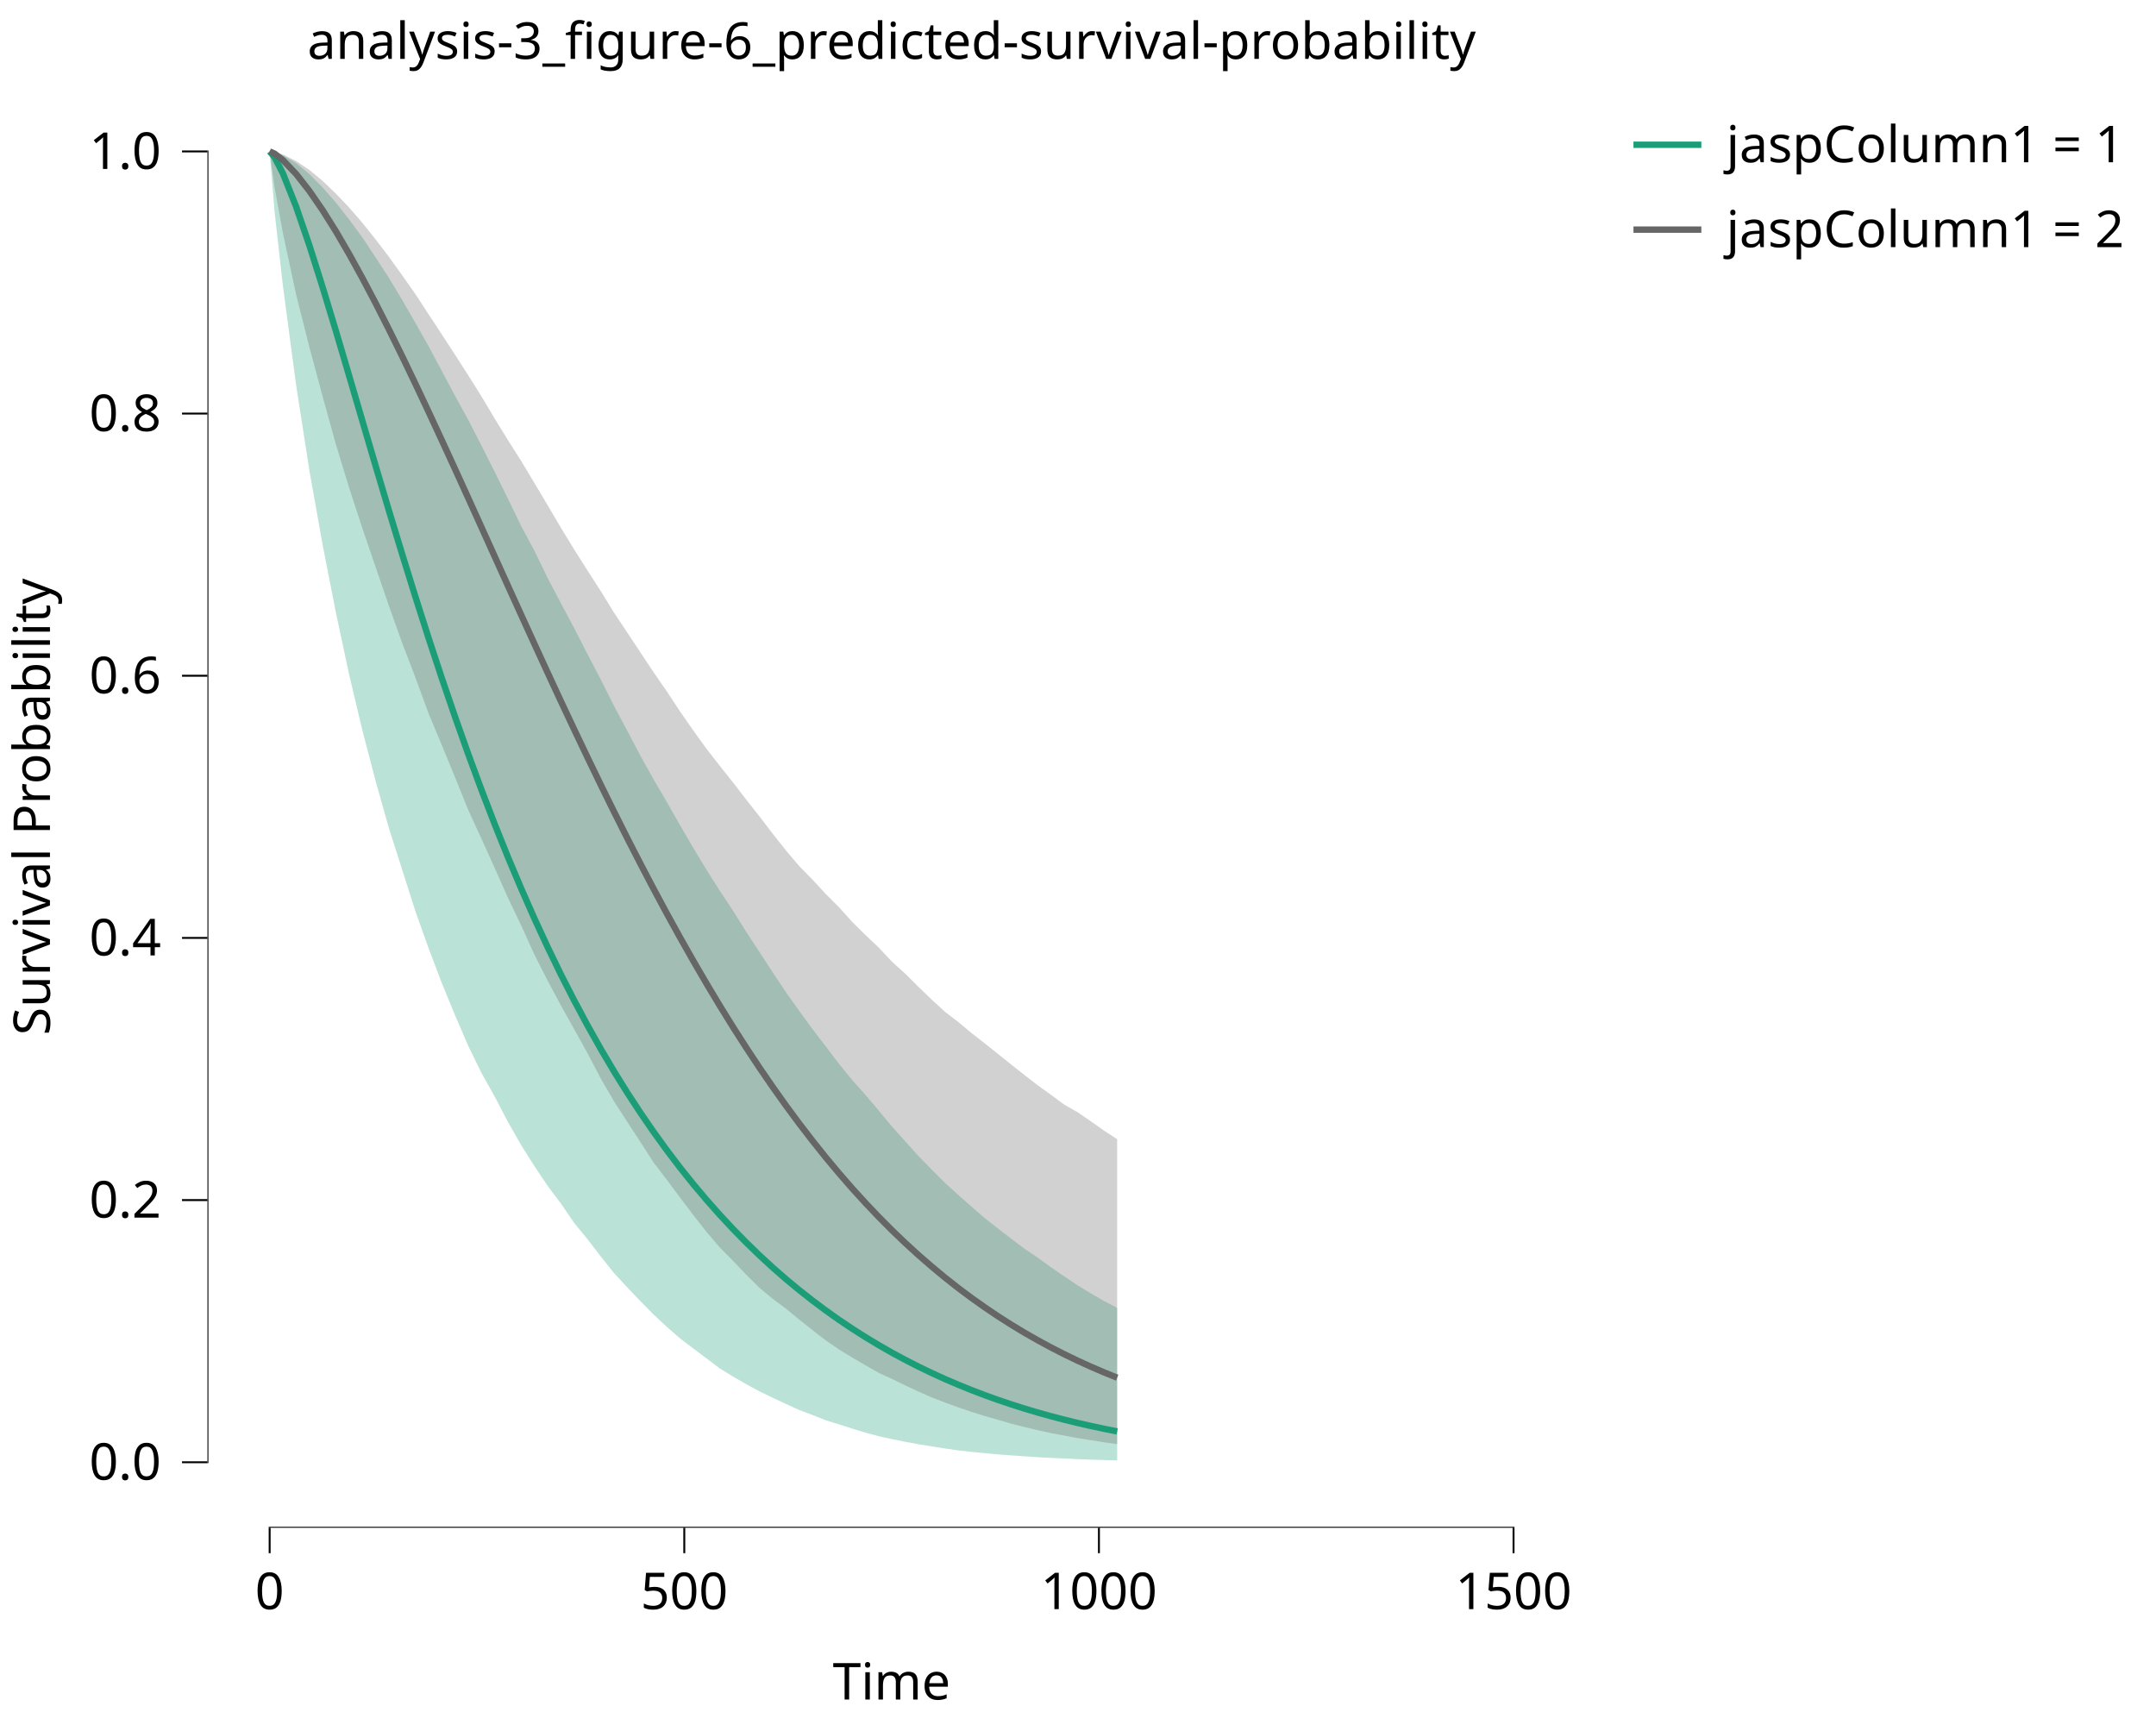
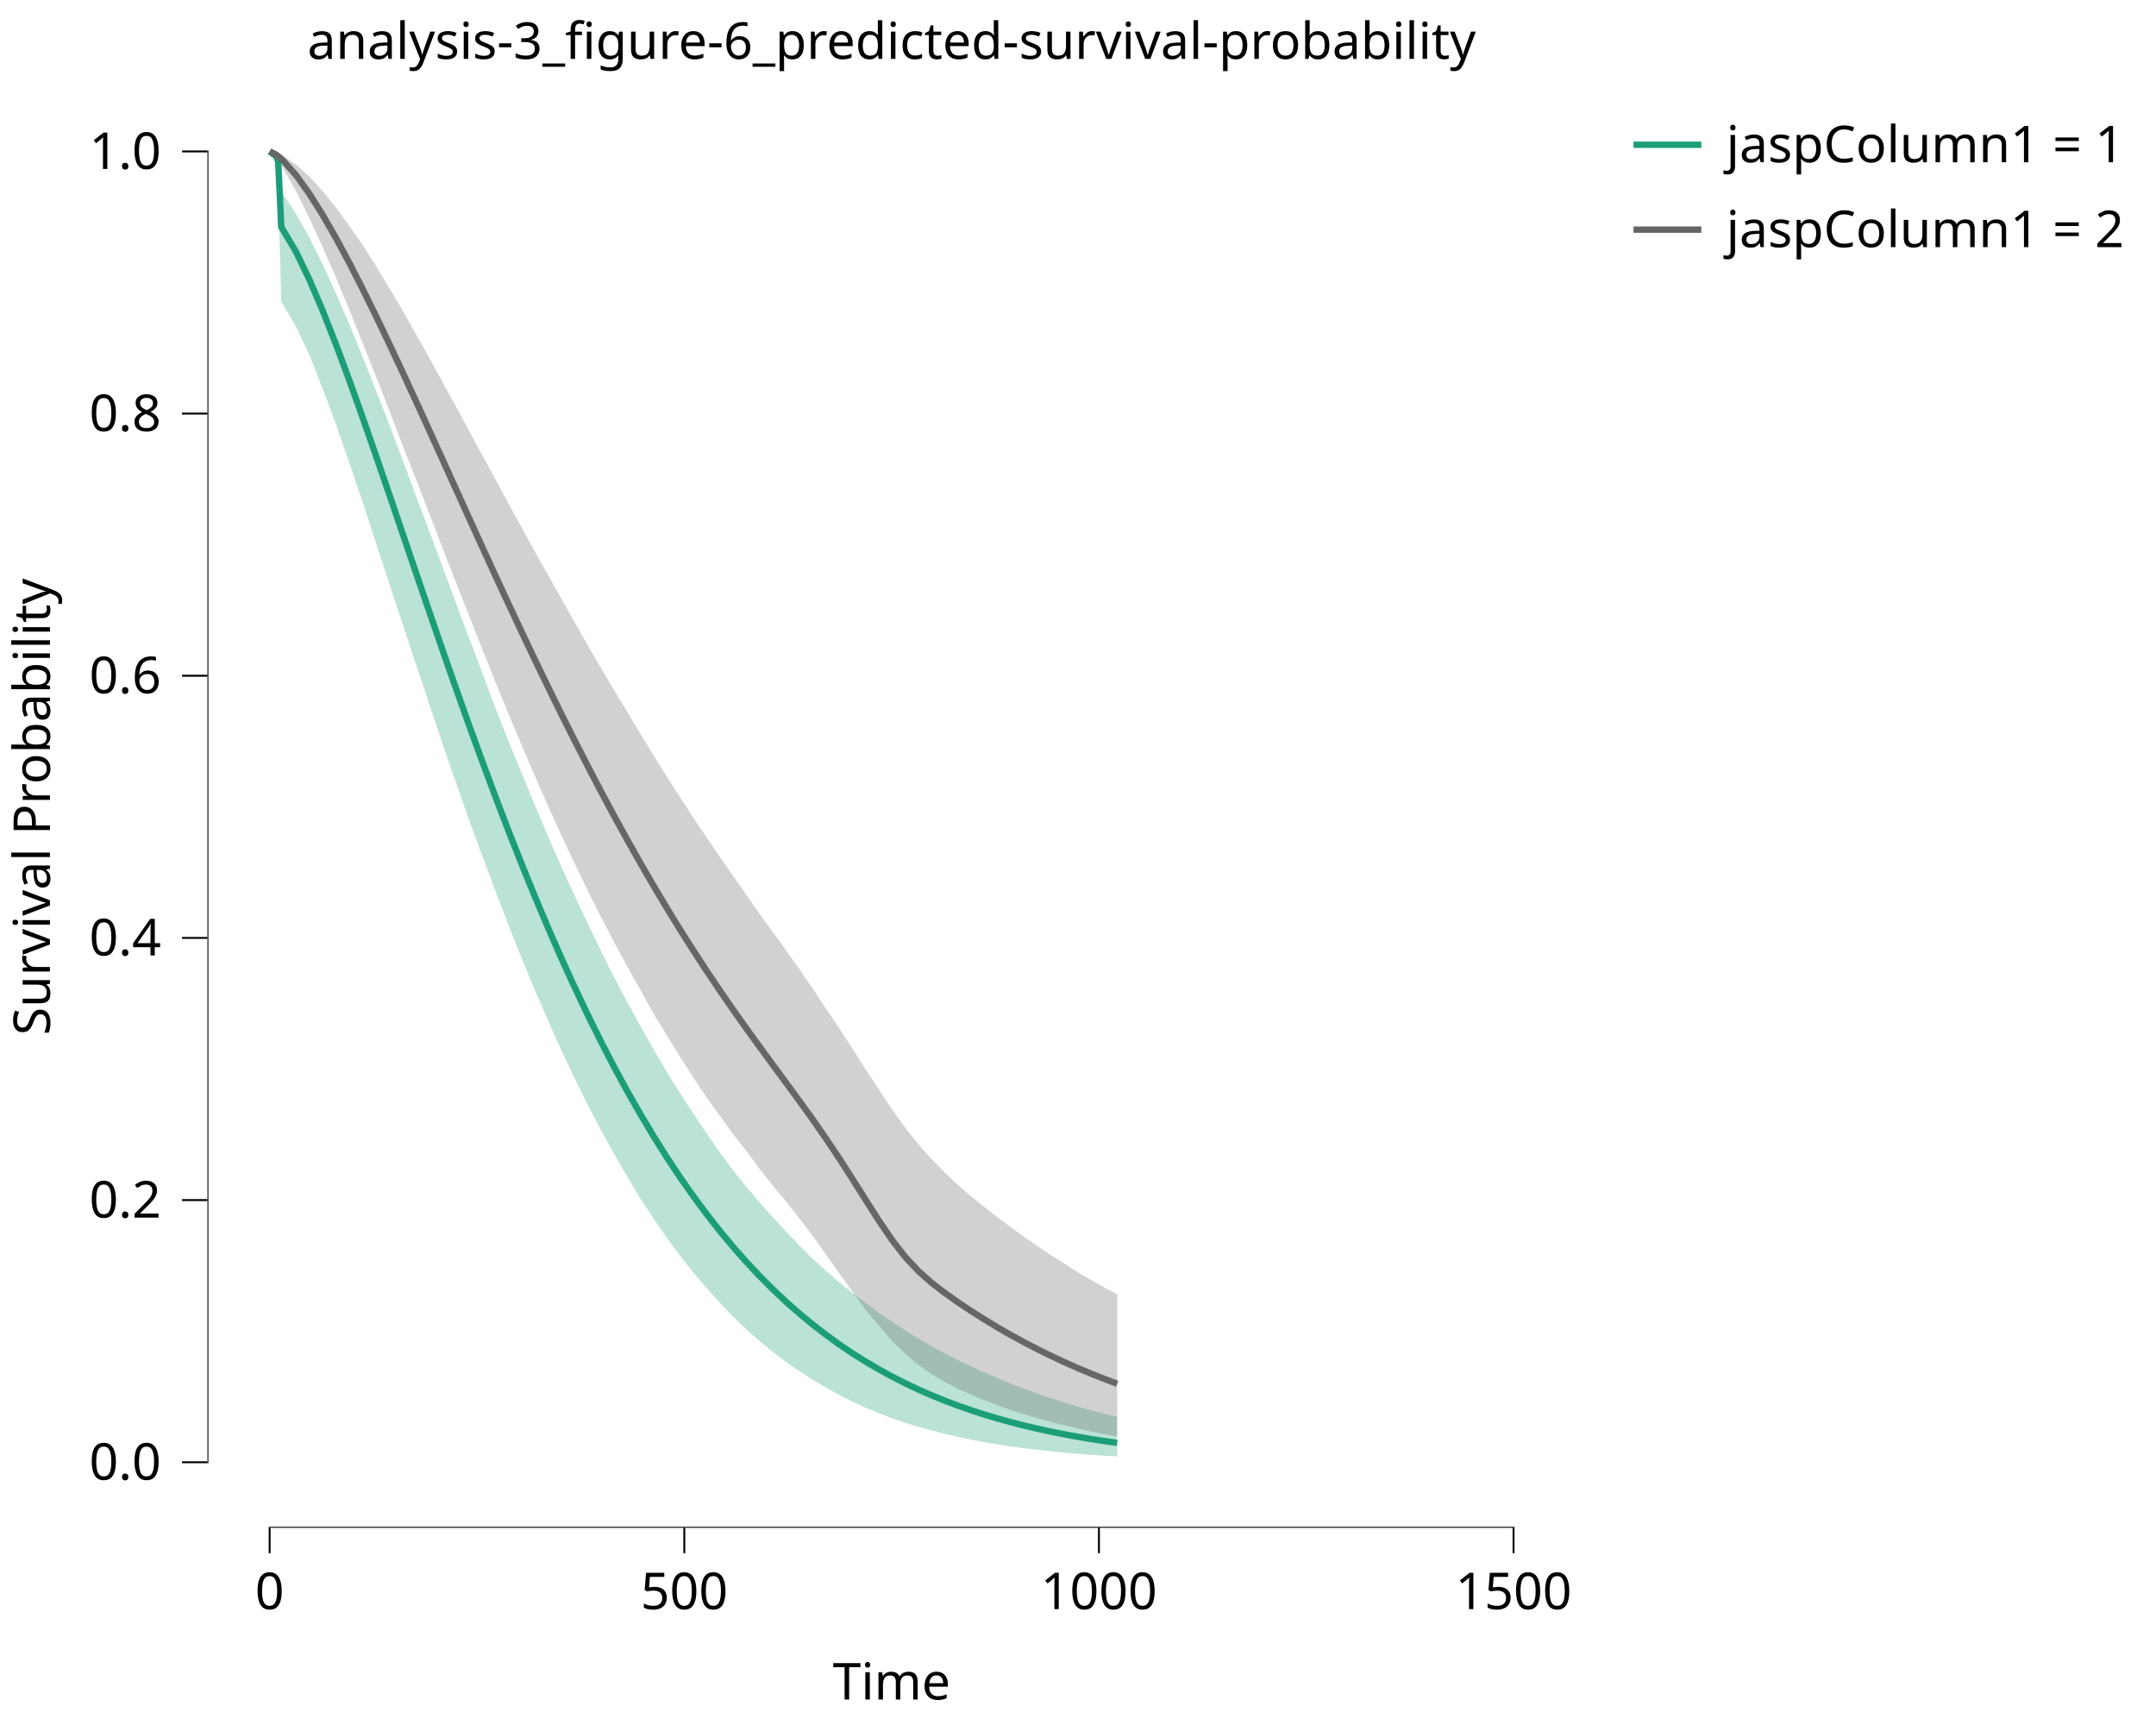
<svg xmlns="http://www.w3.org/2000/svg" class="svglite" data-engine-version="2.0" width="720.00pt" height="576.00pt" viewBox="0 0 720.00 576.00">
  <defs>
    <style type="text/css">
    .svglite line, .svglite polyline, .svglite polygon, .svglite path, .svglite rect, .svglite circle {
      fill: none;
      stroke: #000000;
      stroke-linecap: round;
      stroke-linejoin: round;
      stroke-miterlimit: 10.00;
    }
  </style>
  </defs>
  <rect width="100%" height="100%" style="stroke: none; fill: #FFFFFF;" />
  <defs>
    <clipPath id="cpMC4wMHw3MjAuMDB8MC4wMHw1NzYuMDA=">
      <rect x="0.00" y="0.00" width="720.00" height="576.00" />
    </clipPath>
  </defs>
  <g clip-path="url(#cpMC4wMHw3MjAuMDB8MC4wMHw1NzYuMDA=)">
    <rect x="-0" y="0.00" width="720.00" height="576.00" style="stroke-width: 10.67; stroke: none;" />
  </g>
  <defs>
    <clipPath id="cpNjkuMjh8NTI2LjIyfDI4LjY4fDUxMC4xNA==">
      <rect x="69.28" y="28.68" width="456.94" height="481.46" />
    </clipPath>
  </defs>
  <g clip-path="url(#cpNjkuMjh8NTI2LjIyfDI4LjY4fDUxMC4xNA==)">
    <rect x="69.28" y="28.68" width="456.94" height="481.46" style="stroke-width: 10.67; stroke: none;" />
-     <polygon points="90.05,50.56 91.71,50.81 94.48,51.83 98.90,54.49 103.32,58.13 107.74,62.60 112.17,67.66 116.59,73.29 121.01,79.28 125.43,85.94 129.85,92.75 134.28,100.12 138.70,107.79 143.12,115.60 147.54,123.88 151.97,132.19 156.39,140.23 160.81,148.84 165.23,157.62 169.65,166.58 174.08,175.73 178.50,183.98 182.92,193.08 187.34,201.47 191.77,209.80 196.19,218.42 200.61,226.86 205.03,235.69 209.45,243.96 213.88,252.41 218.30,260.32 222.72,267.86 227.14,275.61 231.57,283.23 235.99,290.53 240.41,297.50 244.83,304.17 249.26,311.25 253.68,317.98 258.10,324.77 262.52,331.41 266.94,337.61 271.37,343.68 275.79,349.44 280.21,355.28 284.63,360.68 289.06,365.64 293.48,370.87 297.90,376.20 302.32,381.14 306.74,386.04 311.17,390.58 315.59,394.99 320.01,399.01 324.43,402.90 328.86,406.75 333.28,410.23 337.70,413.63 342.12,416.98 346.55,419.94 350.97,423.16 355.39,426.19 359.81,429.15 364.23,431.85 368.66,434.41 373.08,436.74 373.08,487.64 368.66,487.53 364.23,487.39 359.81,487.22 355.39,487.01 350.97,486.80 346.55,486.57 342.12,486.28 337.70,485.97 333.28,485.64 328.86,485.23 324.43,484.80 320.01,484.31 315.59,483.67 311.17,482.98 306.74,482.25 302.32,481.44 297.90,480.55 293.48,479.58 289.06,478.39 284.63,477.04 280.21,475.61 275.79,474.26 271.37,472.49 266.94,470.83 262.52,468.82 258.10,466.76 253.68,464.62 249.26,462.23 244.83,459.68 240.41,456.96 235.99,453.63 231.57,450.30 227.14,446.95 222.72,443.08 218.30,438.98 213.88,434.49 209.45,429.85 205.03,425.06 200.61,419.53 196.19,413.78 191.77,408.37 187.34,401.89 182.92,396.03 178.50,389.43 174.08,382.44 169.65,374.66 165.23,366.20 160.81,358.31 156.39,349.27 151.97,339.01 147.54,328.25 143.12,316.60 138.70,304.20 134.28,290.31 129.85,276.46 125.43,260.74 121.01,243.85 116.59,225.22 112.17,204.53 107.74,181.92 103.32,157.11 98.90,128.67 94.48,95.52 91.71,70.81 90.05,50.56 " style="stroke-width: 0.00; stroke: none; stroke-linecap: butt; fill: #1B9E77; fill-opacity: 0.30;" />
-     <polyline points="90.05,50.56 91.71,50.81 94.48,51.83 98.90,54.49 103.32,58.13 107.74,62.60 112.17,67.66 116.59,73.29 121.01,79.28 125.43,85.94 129.85,92.75 134.28,100.12 138.70,107.79 143.12,115.60 147.54,123.88 151.97,132.19 156.39,140.23 160.81,148.84 165.23,157.62 169.65,166.58 174.08,175.73 178.50,183.98 182.92,193.08 187.34,201.47 191.77,209.80 196.19,218.42 200.61,226.86 205.03,235.69 209.45,243.96 213.88,252.41 218.30,260.32 222.72,267.86 227.14,275.61 231.57,283.23 235.99,290.53 240.41,297.50 244.83,304.17 249.26,311.25 253.68,317.98 258.10,324.77 262.52,331.41 266.94,337.61 271.37,343.68 275.79,349.44 280.21,355.28 284.63,360.68 289.06,365.64 293.48,370.87 297.90,376.20 302.32,381.14 306.74,386.04 311.17,390.58 315.59,394.99 320.01,399.01 324.43,402.90 328.86,406.75 333.28,410.23 337.70,413.63 342.12,416.98 346.55,419.94 350.97,423.16 355.39,426.19 359.81,429.15 364.23,431.85 368.66,434.41 373.08,436.74 " style="stroke-width: 1.07; stroke: none; stroke-linecap: butt;" />
-     <polyline points="373.08,487.64 368.66,487.53 364.23,487.39 359.81,487.22 355.39,487.01 350.97,486.80 346.55,486.57 342.12,486.28 337.70,485.97 333.28,485.64 328.86,485.23 324.43,484.80 320.01,484.31 315.59,483.67 311.17,482.98 306.74,482.25 302.32,481.44 297.90,480.55 293.48,479.58 289.06,478.39 284.63,477.04 280.21,475.61 275.79,474.26 271.37,472.49 266.94,470.83 262.52,468.82 258.10,466.76 253.68,464.62 249.26,462.23 244.83,459.68 240.41,456.96 235.99,453.63 231.57,450.30 227.14,446.95 222.72,443.08 218.30,438.98 213.88,434.49 209.45,429.85 205.03,425.06 200.61,419.53 196.19,413.78 191.77,408.37 187.34,401.89 182.92,396.03 178.50,389.43 174.08,382.44 169.65,374.66 165.23,366.20 160.81,358.31 156.39,349.27 151.97,339.01 147.54,328.25 143.12,316.60 138.70,304.20 134.28,290.31 129.85,276.46 125.43,260.74 121.01,243.85 116.59,225.22 112.17,204.53 107.74,181.92 103.32,157.11 98.90,128.67 94.48,95.52 91.71,70.81 90.05,50.56 " style="stroke-width: 1.07; stroke: none; stroke-linecap: butt;" />
-     <polygon points="90.05,50.56 91.71,50.77 94.48,51.59 98.90,53.78 103.32,56.75 107.74,60.41 112.17,64.66 116.59,69.29 121.01,74.41 125.43,79.93 129.85,85.72 134.28,91.89 138.70,98.17 143.12,104.93 147.54,111.66 151.97,118.47 156.39,125.36 160.81,132.39 165.23,139.82 169.65,146.99 174.08,153.97 178.50,161.35 182.92,168.77 187.34,176.27 191.77,183.51 196.19,190.49 200.61,197.34 205.03,204.54 209.45,211.18 213.88,217.87 218.30,224.52 222.72,230.91 227.14,237.62 231.57,243.98 235.99,250.10 240.41,255.76 244.83,261.33 249.26,267.08 253.68,272.68 258.10,278.46 262.52,284.03 266.94,289.24 271.37,293.76 275.79,298.54 280.21,302.96 284.63,307.88 289.06,312.25 293.48,316.43 297.90,321.15 302.32,325.14 306.74,329.54 311.17,333.82 315.59,337.86 320.01,341.25 324.43,344.94 328.86,348.39 333.28,351.92 337.70,355.47 342.12,358.96 346.55,362.39 350.97,365.56 355.39,368.84 359.81,371.35 364.23,374.38 368.66,377.50 373.08,380.41 373.08,482.20 368.66,481.59 364.23,480.88 359.81,480.19 355.39,479.36 350.97,478.53 346.55,477.56 342.12,476.51 337.70,475.38 333.28,474.09 328.86,472.81 324.43,471.44 320.01,469.93 315.59,468.32 311.17,466.62 306.74,464.67 302.32,462.60 297.90,460.45 293.48,458.43 289.06,455.91 284.63,453.32 280.21,450.61 275.79,447.59 271.37,444.17 266.94,440.66 262.52,437.01 258.10,433.72 253.68,430.05 249.26,425.69 244.83,421.04 240.41,416.58 235.99,411.41 231.57,405.77 227.14,399.92 222.72,393.99 218.30,388.21 213.88,381.36 209.45,374.55 205.03,367.71 200.61,360.10 196.19,351.64 191.77,343.71 187.34,335.77 182.92,327.51 178.50,318.83 174.08,309.09 169.65,299.81 165.23,289.89 160.81,280.10 156.39,270.49 151.97,259.56 147.54,248.78 143.12,238.21 138.70,226.18 134.28,214.61 129.85,202.22 125.43,189.33 121.01,176.37 116.59,162.86 112.17,148.36 107.74,132.37 103.32,115.92 98.90,98.39 94.48,77.85 91.71,62.60 90.05,50.56 " style="stroke-width: 0.00; stroke: none; stroke-linecap: butt; fill: #666666; fill-opacity: 0.30;" />
-     <polyline points="90.05,50.56 91.71,50.77 94.48,51.59 98.90,53.78 103.32,56.75 107.74,60.41 112.17,64.66 116.59,69.29 121.01,74.41 125.43,79.93 129.85,85.72 134.28,91.89 138.70,98.17 143.12,104.93 147.54,111.66 151.97,118.47 156.39,125.36 160.81,132.39 165.23,139.82 169.65,146.99 174.08,153.97 178.50,161.35 182.92,168.77 187.34,176.27 191.77,183.51 196.19,190.49 200.61,197.34 205.03,204.54 209.45,211.18 213.88,217.87 218.30,224.52 222.72,230.91 227.14,237.62 231.57,243.98 235.99,250.10 240.41,255.76 244.83,261.33 249.26,267.08 253.68,272.68 258.10,278.46 262.52,284.03 266.94,289.24 271.37,293.76 275.79,298.54 280.21,302.96 284.63,307.88 289.06,312.25 293.48,316.43 297.90,321.15 302.32,325.14 306.74,329.54 311.17,333.82 315.59,337.86 320.01,341.25 324.43,344.94 328.86,348.39 333.28,351.92 337.70,355.47 342.12,358.96 346.55,362.39 350.97,365.56 355.39,368.84 359.81,371.35 364.23,374.38 368.66,377.50 373.08,380.41 " style="stroke-width: 1.07; stroke: none; stroke-linecap: butt;" />
-     <polyline points="373.08,482.20 368.66,481.59 364.23,480.88 359.81,480.19 355.39,479.36 350.97,478.53 346.55,477.56 342.12,476.51 337.70,475.38 333.28,474.09 328.86,472.81 324.43,471.44 320.01,469.93 315.59,468.32 311.17,466.62 306.74,464.67 302.32,462.60 297.90,460.45 293.48,458.43 289.06,455.91 284.63,453.32 280.21,450.61 275.79,447.59 271.37,444.17 266.94,440.66 262.52,437.01 258.10,433.72 253.68,430.05 249.26,425.69 244.83,421.04 240.41,416.58 235.99,411.41 231.57,405.77 227.14,399.92 222.72,393.99 218.30,388.21 213.88,381.36 209.45,374.55 205.03,367.71 200.61,360.10 196.19,351.64 191.77,343.71 187.34,335.77 182.92,327.51 178.50,318.83 174.08,309.09 169.65,299.81 165.23,289.89 160.81,280.10 156.39,270.49 151.97,259.56 147.54,248.78 143.12,238.21 138.70,226.18 134.28,214.61 129.85,202.22 125.43,189.33 121.01,176.37 116.59,162.86 112.17,148.36 107.74,132.37 103.32,115.92 98.90,98.39 94.48,77.85 91.71,62.60 90.05,50.56 " style="stroke-width: 1.07; stroke: none; stroke-linecap: butt;" />
-     <polyline points="90.05,50.56 91.71,52.54 94.48,57.92 98.90,69.04 103.32,81.94 107.74,95.91 112.17,110.51 116.59,125.46 121.01,140.52 125.43,155.54 129.85,170.39 134.28,184.96 138.70,199.20 143.12,213.04 147.54,226.44 151.97,239.38 156.39,251.84 160.81,263.81 165.23,275.28 169.65,286.26 174.08,296.75 178.50,306.77 182.92,316.33 187.34,325.44 191.77,334.11 196.19,342.37 200.61,350.23 205.03,357.71 209.45,364.82 213.88,371.58 218.30,378.01 222.72,384.12 227.14,389.93 231.57,395.46 235.99,400.70 240.41,405.69 244.83,410.43 249.26,414.94 253.68,419.22 258.10,423.29 262.52,427.15 266.94,430.81 271.37,434.29 275.79,437.59 280.21,440.73 284.63,443.69 289.06,446.51 293.48,449.17 297.90,451.70 302.32,454.08 306.74,456.34 311.17,458.47 315.59,460.49 320.01,462.38 324.43,464.17 328.86,465.86 333.28,467.45 337.70,468.94 342.12,470.34 346.55,471.66 350.97,472.89 355.39,474.05 359.81,475.13 364.23,476.14 368.66,477.08 373.08,477.97 " style="stroke-width: 2.13; stroke: #1B9E77; stroke-linecap: butt;" />
-     <polyline points="90.05,50.56 91.71,51.32 94.48,53.47 98.90,58.11 103.32,63.76 107.74,70.19 112.17,77.24 116.59,84.82 121.01,92.83 125.43,101.22 129.85,109.93 134.28,118.91 138.70,128.11 143.12,137.49 147.54,147.01 151.97,156.64 156.39,166.35 160.81,176.11 165.23,185.89 169.65,195.66 174.08,205.40 178.50,215.08 182.92,224.69 187.34,234.21 191.77,243.62 196.19,252.89 200.61,262.03 205.03,271.00 209.45,279.80 213.88,288.43 218.30,296.86 222.72,305.09 227.14,313.11 231.57,320.92 235.99,328.51 240.41,335.87 244.83,343.01 249.26,349.92 253.68,356.59 258.10,363.03 262.52,369.24 266.94,375.22 271.37,380.97 275.79,386.50 280.21,391.79 284.63,396.87 289.06,401.73 293.48,406.38 297.90,410.82 302.32,415.06 306.74,419.10 311.17,422.94 315.59,426.61 320.01,430.09 324.43,433.39 328.86,436.53 333.28,439.51 337.70,442.33 342.12,445.00 346.55,447.53 350.97,449.92 355.39,452.18 359.81,454.32 364.23,456.33 368.66,458.24 373.08,460.03 " style="stroke-width: 2.13; stroke: #666666; stroke-linecap: butt;" />
+     <polygon points="90.05,50.56 92.26,51.35 92.88,52.18 93.37,55.91 93.92,63.89 94.48,64.76 98.90,71.41 103.32,79.34 107.74,88.22 112.17,97.93 116.59,108.10 121.01,118.95 125.43,130.05 129.85,141.43 134.28,153.09 138.70,165.02 143.12,176.75 147.54,188.61 151.97,200.59 156.39,212.34 160.81,224.00 165.23,235.83 169.65,247.11 174.08,257.85 178.50,268.61 182.92,279.03 187.34,289.12 191.77,298.78 196.19,308.23 200.61,317.35 205.03,326.23 209.45,334.61 213.88,342.62 218.30,350.45 222.72,357.98 227.14,365.11 231.57,371.85 235.99,378.45 240.41,384.82 244.83,390.80 249.26,396.32 253.68,401.53 258.10,406.46 262.52,411.22 266.94,415.89 271.37,420.30 275.79,424.30 280.21,428.16 284.63,431.70 289.06,435.04 293.48,438.37 297.90,441.35 302.32,444.23 306.74,446.99 311.17,449.55 315.59,451.93 320.01,454.23 324.43,456.30 328.86,458.35 333.28,460.26 337.70,462.06 342.12,463.75 346.55,465.39 350.97,466.86 355.39,468.29 359.81,469.62 364.23,470.87 368.66,472.03 373.08,473.10 373.08,486.34 368.66,486.07 364.23,485.76 359.81,485.43 355.39,485.04 350.97,484.62 346.55,484.12 342.12,483.59 337.70,483.00 333.28,482.34 328.86,481.58 324.43,480.76 320.01,479.85 315.59,478.77 311.17,477.68 306.74,476.44 302.32,475.11 297.90,473.58 293.48,471.87 289.06,470.06 284.63,468.00 280.21,465.76 275.79,463.31 271.37,460.66 266.94,457.82 262.52,454.79 258.10,451.46 253.68,447.81 249.26,443.92 244.83,439.64 240.41,435.02 235.99,430.14 231.57,424.94 227.14,419.34 222.72,413.34 218.30,406.95 213.88,400.23 209.45,392.86 205.03,385.21 200.61,377.23 196.19,368.77 191.77,359.74 187.34,350.42 182.92,340.53 178.50,330.35 174.08,319.64 169.65,308.45 165.23,296.93 160.81,285.10 156.39,273.02 151.97,260.46 147.54,247.61 143.12,234.48 138.70,221.19 134.28,207.88 129.85,194.32 125.43,180.94 121.01,167.42 116.59,154.34 112.17,141.58 107.74,129.74 103.32,118.55 98.90,109.14 94.48,101.66 93.92,100.82 93.37,79.22 92.88,58.82 92.26,54.08 90.05,50.56 " style="stroke-width: 0.00; stroke: none; stroke-linecap: butt; fill: #1B9E77; fill-opacity: 0.30;" />
+     <polyline points="90.05,50.56 92.26,51.35 92.88,52.18 93.37,55.91 93.92,63.89 94.48,64.76 98.90,71.41 103.32,79.34 107.74,88.22 112.17,97.93 116.59,108.10 121.01,118.95 125.43,130.05 129.85,141.43 134.28,153.09 138.70,165.02 143.12,176.75 147.54,188.61 151.97,200.59 156.39,212.34 160.81,224.00 165.23,235.83 169.65,247.11 174.08,257.85 178.50,268.61 182.92,279.03 187.34,289.12 191.77,298.78 196.19,308.23 200.61,317.35 205.03,326.23 209.45,334.61 213.88,342.62 218.30,350.45 222.72,357.98 227.14,365.11 231.57,371.85 235.99,378.45 240.41,384.82 244.83,390.80 249.26,396.32 253.68,401.53 258.10,406.46 262.52,411.22 266.94,415.89 271.37,420.30 275.79,424.30 280.21,428.16 284.63,431.70 289.06,435.04 293.48,438.37 297.90,441.35 302.32,444.23 306.74,446.99 311.17,449.55 315.59,451.93 320.01,454.23 324.43,456.30 328.86,458.35 333.28,460.26 337.70,462.06 342.12,463.75 346.55,465.39 350.97,466.86 355.39,468.29 359.81,469.62 364.23,470.87 368.66,472.03 373.08,473.10 " style="stroke-width: 1.07; stroke: none; stroke-linecap: butt;" />
+     <polyline points="373.08,486.34 368.66,486.07 364.23,485.76 359.81,485.43 355.39,485.04 350.97,484.62 346.55,484.12 342.12,483.59 337.70,483.00 333.28,482.34 328.86,481.58 324.43,480.76 320.01,479.85 315.59,478.77 311.17,477.68 306.74,476.44 302.32,475.11 297.90,473.58 293.48,471.87 289.06,470.06 284.63,468.00 280.21,465.76 275.79,463.31 271.37,460.66 266.94,457.82 262.52,454.79 258.10,451.46 253.68,447.81 249.26,443.92 244.83,439.64 240.41,435.02 235.99,430.14 231.57,424.94 227.14,419.34 222.72,413.34 218.30,406.95 213.88,400.23 209.45,392.86 205.03,385.21 200.61,377.23 196.19,368.77 191.77,359.74 187.34,350.42 182.92,340.53 178.50,330.35 174.08,319.64 169.65,308.45 165.23,296.93 160.81,285.10 156.39,273.02 151.97,260.46 147.54,247.61 143.12,234.48 138.70,221.19 134.28,207.88 129.85,194.32 125.43,180.94 121.01,167.42 116.59,154.34 112.17,141.58 107.74,129.74 103.32,118.55 98.90,109.14 94.48,101.66 93.92,100.82 93.37,79.22 92.88,58.82 92.26,54.08 90.05,50.56 " style="stroke-width: 1.07; stroke: none; stroke-linecap: butt;" />
+     <polygon points="90.05,50.56 92.26,51.04 92.88,51.28 93.37,51.49 93.92,51.75 94.48,52.03 98.90,55.01 103.32,58.98 107.74,63.80 112.17,69.30 116.59,75.30 121.01,81.68 125.43,88.64 129.85,95.91 134.28,103.41 138.70,111.21 143.12,119.08 147.54,127.10 151.97,135.25 156.39,143.32 160.81,151.58 165.23,159.65 169.65,167.88 174.08,175.93 178.50,184.00 182.92,191.84 187.34,199.68 191.77,207.57 196.19,215.37 200.61,222.97 205.03,230.42 209.45,237.66 213.88,245.09 218.30,252.31 222.72,259.37 227.14,266.30 231.57,273.07 235.99,279.65 240.41,286.19 244.83,292.51 249.26,298.85 253.68,305.18 258.10,311.26 262.52,317.42 266.94,323.60 271.37,330.04 275.79,336.72 280.21,343.30 284.63,350.06 289.06,357.05 293.48,363.73 297.90,370.48 302.32,376.60 306.74,382.18 311.17,387.10 315.59,391.61 320.01,395.76 324.43,399.60 328.86,403.15 333.28,406.57 337.70,409.92 342.12,413.07 346.55,416.12 350.97,419.11 355.39,421.92 359.81,424.74 364.23,427.33 368.66,429.86 373.08,432.19 373.08,479.66 368.66,478.83 364.23,477.96 359.81,477.00 355.39,475.92 350.97,474.79 346.55,473.59 342.12,472.29 337.70,470.90 333.28,469.30 328.86,467.63 324.43,465.76 320.01,463.74 315.59,461.48 311.17,458.89 306.74,455.80 302.32,452.04 297.90,447.71 293.48,442.60 289.06,437.33 284.63,431.28 280.21,425.08 275.79,418.88 271.37,412.59 266.94,406.83 262.52,401.25 258.10,395.89 253.68,390.34 249.26,384.33 244.83,378.71 240.41,372.61 235.99,366.49 231.57,359.88 227.14,352.93 222.72,345.87 218.30,338.49 213.88,330.60 209.45,322.69 205.03,314.52 200.61,306.01 196.19,297.18 191.77,288.04 187.34,278.67 182.92,268.89 178.50,258.85 174.08,248.52 169.65,238.01 165.23,227.18 160.81,216.16 156.39,204.90 151.97,193.74 147.54,182.40 143.12,170.84 138.70,159.50 134.28,148.21 129.85,136.64 125.43,125.37 121.01,114.30 116.59,103.25 112.17,92.61 107.74,82.43 103.32,72.86 98.90,63.93 94.48,56.08 93.92,55.23 93.37,54.39 92.88,53.69 92.26,52.85 90.05,50.56 " style="stroke-width: 0.00; stroke: none; stroke-linecap: butt; fill: #666666; fill-opacity: 0.30;" />
+     <polyline points="90.05,50.56 92.26,51.04 92.88,51.28 93.37,51.49 93.92,51.75 94.48,52.03 98.90,55.01 103.32,58.98 107.74,63.80 112.17,69.30 116.59,75.30 121.01,81.68 125.43,88.64 129.85,95.91 134.28,103.41 138.70,111.21 143.12,119.08 147.54,127.10 151.97,135.25 156.39,143.32 160.81,151.58 165.23,159.65 169.65,167.88 174.08,175.93 178.50,184.00 182.92,191.84 187.34,199.68 191.77,207.57 196.19,215.37 200.61,222.97 205.03,230.42 209.45,237.66 213.88,245.09 218.30,252.31 222.72,259.37 227.14,266.30 231.57,273.07 235.99,279.65 240.41,286.19 244.83,292.51 249.26,298.85 253.68,305.18 258.10,311.26 262.52,317.42 266.94,323.60 271.37,330.04 275.79,336.72 280.21,343.30 284.63,350.06 289.06,357.05 293.48,363.73 297.90,370.48 302.32,376.60 306.74,382.18 311.17,387.10 315.59,391.61 320.01,395.76 324.43,399.60 328.86,403.15 333.28,406.57 337.70,409.92 342.12,413.07 346.55,416.12 350.97,419.11 355.39,421.92 359.81,424.74 364.23,427.33 368.66,429.86 373.08,432.19 " style="stroke-width: 1.07; stroke: none; stroke-linecap: butt;" />
+     <polyline points="373.08,479.66 368.66,478.83 364.23,477.96 359.81,477.00 355.39,475.92 350.97,474.79 346.55,473.59 342.12,472.29 337.70,470.90 333.28,469.30 328.86,467.63 324.43,465.76 320.01,463.74 315.59,461.48 311.17,458.89 306.74,455.80 302.32,452.04 297.90,447.71 293.48,442.60 289.06,437.33 284.63,431.28 280.21,425.08 275.79,418.88 271.37,412.59 266.94,406.83 262.52,401.25 258.10,395.89 253.68,390.34 249.26,384.33 244.83,378.71 240.41,372.61 235.99,366.49 231.57,359.88 227.14,352.93 222.72,345.87 218.30,338.49 213.88,330.60 209.45,322.69 205.03,314.52 200.61,306.01 196.19,297.18 191.77,288.04 187.34,278.67 182.92,268.89 178.50,258.85 174.08,248.52 169.65,238.01 165.23,227.18 160.81,216.16 156.39,204.90 151.97,193.74 147.54,182.40 143.12,170.84 138.70,159.50 134.28,148.21 129.85,136.64 125.43,125.37 121.01,114.30 116.59,103.25 112.17,92.61 107.74,82.43 103.32,72.86 98.90,63.93 94.48,56.08 93.92,55.23 93.37,54.39 92.88,53.69 92.26,52.85 90.05,50.56 " style="stroke-width: 1.07; stroke: none; stroke-linecap: butt;" />
+     <polyline points="90.05,50.56 92.26,52.25 92.88,53.91 93.37,63.64 93.92,75.90 94.48,76.68 98.90,84.17 103.32,93.35 107.74,103.70 112.17,114.93 116.59,126.80 121.01,139.14 125.43,151.80 129.85,164.66 134.28,177.63 138.70,190.62 143.12,203.55 147.54,216.37 151.97,229.01 156.39,241.43 160.81,253.59 165.23,265.46 169.65,277.01 174.08,288.23 178.50,299.08 182.92,309.56 187.34,319.66 191.77,329.38 196.19,338.70 200.61,347.63 205.03,356.17 209.45,364.32 213.88,372.08 218.30,379.47 222.72,386.49 227.14,393.15 231.57,399.46 235.99,405.42 240.41,411.06 244.83,416.37 249.26,421.38 253.68,426.10 258.10,430.53 262.52,434.69 266.94,438.59 271.37,442.25 275.79,445.67 280.21,448.87 284.63,451.86 289.06,454.64 293.48,457.24 297.90,459.66 302.32,461.91 306.74,464.00 311.17,465.94 315.59,467.74 320.01,469.41 324.43,470.95 328.86,472.38 333.28,473.70 337.70,474.92 342.12,476.05 346.55,477.09 350.97,478.04 355.39,478.93 359.81,479.74 364.23,480.48 368.66,481.17 373.08,481.80 " style="stroke-width: 2.13; stroke: #1B9E77; stroke-linecap: butt;" />
+     <polyline points="90.05,50.56 92.26,51.67 92.88,52.14 93.37,52.54 93.92,53.02 94.48,53.54 98.90,58.55 103.32,64.72 107.74,71.75 112.17,79.44 116.59,87.65 121.01,96.29 125.43,105.26 129.85,114.49 134.28,123.92 138.70,133.50 143.12,143.18 147.54,152.92 151.97,162.68 156.39,172.42 160.81,182.12 165.23,191.76 169.65,201.30 174.08,210.74 178.50,220.04 182.92,229.19 187.34,238.19 191.77,247.01 196.19,255.65 200.61,264.10 205.03,272.35 209.45,280.39 213.88,288.22 218.30,295.84 222.72,303.25 227.14,310.44 231.57,317.42 235.99,324.20 240.41,330.78 244.83,337.18 249.26,343.43 253.68,349.54 258.10,355.57 262.52,361.56 266.94,367.60 271.37,373.75 275.79,380.11 280.21,386.72 284.63,393.60 289.06,400.62 293.48,407.56 297.90,414.05 302.32,419.74 306.74,424.47 311.17,428.39 315.59,431.78 320.01,434.90 324.43,437.85 328.86,440.65 333.28,443.32 337.70,445.86 342.12,448.27 346.55,450.56 350.97,452.74 355.39,454.81 359.81,456.76 364.23,458.62 368.66,460.38 373.08,462.05 " style="stroke-width: 2.13; stroke: #666666; stroke-linecap: butt;" />
    <line x1="89.73" y1="510.14" x2="505.77" y2="510.14" style="stroke-width: 0.64; stroke-linecap: butt;" />
    <line x1="69.28" y1="488.57" x2="69.28" y2="50.24" style="stroke-width: 0.64; stroke-linecap: butt;" />
    <rect x="69.28" y="28.68" width="456.94" height="481.46" style="stroke-width: 0.00; stroke: none;" />
  </g>
  <g clip-path="url(#cpMC4wMHw3MjAuMDB8MC4wMHw1NzYuMDA=)">
    <polyline points="69.28,510.14 69.28,28.68 " style="stroke-width: 0.00; stroke: none; stroke-linecap: butt;" />
    <text x="53.81" y="494.10" text-anchor="end" style="font-size: 17.00px; font-family: sans;" textLength="23.63px" lengthAdjust="spacingAndGlyphs">0.0</text>
    <text x="53.81" y="406.57" text-anchor="end" style="font-size: 17.00px; font-family: sans;" textLength="23.63px" lengthAdjust="spacingAndGlyphs">0.2</text>
    <text x="53.81" y="319.03" text-anchor="end" style="font-size: 17.00px; font-family: sans;" textLength="23.63px" lengthAdjust="spacingAndGlyphs">0.4</text>
    <text x="53.81" y="231.49" text-anchor="end" style="font-size: 17.00px; font-family: sans;" textLength="23.63px" lengthAdjust="spacingAndGlyphs">0.6</text>
    <text x="53.81" y="143.95" text-anchor="end" style="font-size: 17.00px; font-family: sans;" textLength="23.63px" lengthAdjust="spacingAndGlyphs">0.8</text>
    <text x="53.81" y="56.41" text-anchor="end" style="font-size: 17.00px; font-family: sans;" textLength="23.63px" lengthAdjust="spacingAndGlyphs">1.0</text>
    <polyline points="60.78,488.26 69.28,488.26 " style="stroke-width: 0.64; stroke-linecap: butt;" />
    <polyline points="60.78,400.72 69.28,400.72 " style="stroke-width: 0.64; stroke-linecap: butt;" />
    <polyline points="60.78,313.18 69.28,313.18 " style="stroke-width: 0.64; stroke-linecap: butt;" />
    <polyline points="60.78,225.64 69.28,225.64 " style="stroke-width: 0.64; stroke-linecap: butt;" />
    <polyline points="60.78,138.10 69.28,138.10 " style="stroke-width: 0.64; stroke-linecap: butt;" />
    <polyline points="60.78,50.56 69.28,50.56 " style="stroke-width: 0.64; stroke-linecap: butt;" />
    <polyline points="69.28,510.14 526.22,510.14 " style="stroke-width: 0.00; stroke: none; stroke-linecap: butt;" />
    <polyline points="90.05,518.64 90.05,510.14 " style="stroke-width: 0.64; stroke-linecap: butt;" />
    <polyline points="228.52,518.64 228.52,510.14 " style="stroke-width: 0.64; stroke-linecap: butt;" />
    <polyline points="366.99,518.64 366.99,510.14 " style="stroke-width: 0.64; stroke-linecap: butt;" />
    <polyline points="505.45,518.64 505.45,510.14 " style="stroke-width: 0.64; stroke-linecap: butt;" />
    <text x="90.05" y="537.32" text-anchor="middle" style="font-size: 17.00px; font-family: sans;" textLength="9.46px" lengthAdjust="spacingAndGlyphs">0</text>
    <text x="228.52" y="537.32" text-anchor="middle" style="font-size: 17.00px; font-family: sans;" textLength="28.37px" lengthAdjust="spacingAndGlyphs">500</text>
    <text x="366.99" y="537.32" text-anchor="middle" style="font-size: 17.00px; font-family: sans;" textLength="37.82px" lengthAdjust="spacingAndGlyphs">1000</text>
    <text x="505.45" y="537.32" text-anchor="middle" style="font-size: 17.00px; font-family: sans;" textLength="37.82px" lengthAdjust="spacingAndGlyphs">1500</text>
    <text x="297.75" y="567.49" text-anchor="middle" style="font-size: 17.00px; font-family: sans;" textLength="37.78px" lengthAdjust="spacingAndGlyphs">Time</text>
    <text transform="translate(16.68,269.41) rotate(-90)" text-anchor="middle" style="font-size: 17.00px; font-family: sans;" textLength="144.57px" lengthAdjust="spacingAndGlyphs">Survival Probability</text>
    <rect x="537.18" y="28.68" width="172.86" height="67.65" style="stroke-width: 0.75; stroke: none;" />
    <rect x="537.18" y="28.68" width="172.86" height="67.65" style="stroke-width: 10.67; stroke: none;" />
    <rect x="542.66" y="34.16" width="28.35" height="28.35" style="stroke-width: 10.67; stroke: none;" />
    <line x1="545.50" y1="48.33" x2="568.17" y2="48.33" style="stroke-width: 2.13; stroke: #1B9E77; stroke-linecap: butt;" />
    <rect x="542.66" y="62.50" width="28.35" height="28.35" style="stroke-width: 10.67; stroke: none;" />
    <line x1="545.50" y1="76.68" x2="568.17" y2="76.68" style="stroke-width: 2.13; stroke: #666666; stroke-linecap: butt;" />
    <text x="576.49" y="54.18" style="font-size: 17.00px; font-family: sans;" textLength="128.07px" lengthAdjust="spacingAndGlyphs">jaspColumn1 = 1</text>
    <text x="576.49" y="82.53" style="font-size: 17.00px; font-family: sans;" textLength="128.07px" lengthAdjust="spacingAndGlyphs">jaspColumn1 = 2</text>
    <text x="297.75" y="19.67" text-anchor="middle" style="font-size: 17.00px; font-family: sans;" textLength="369.49px" lengthAdjust="spacingAndGlyphs">analysis-3_figure-6_predicted-survival-probability</text>
  </g>
</svg>
